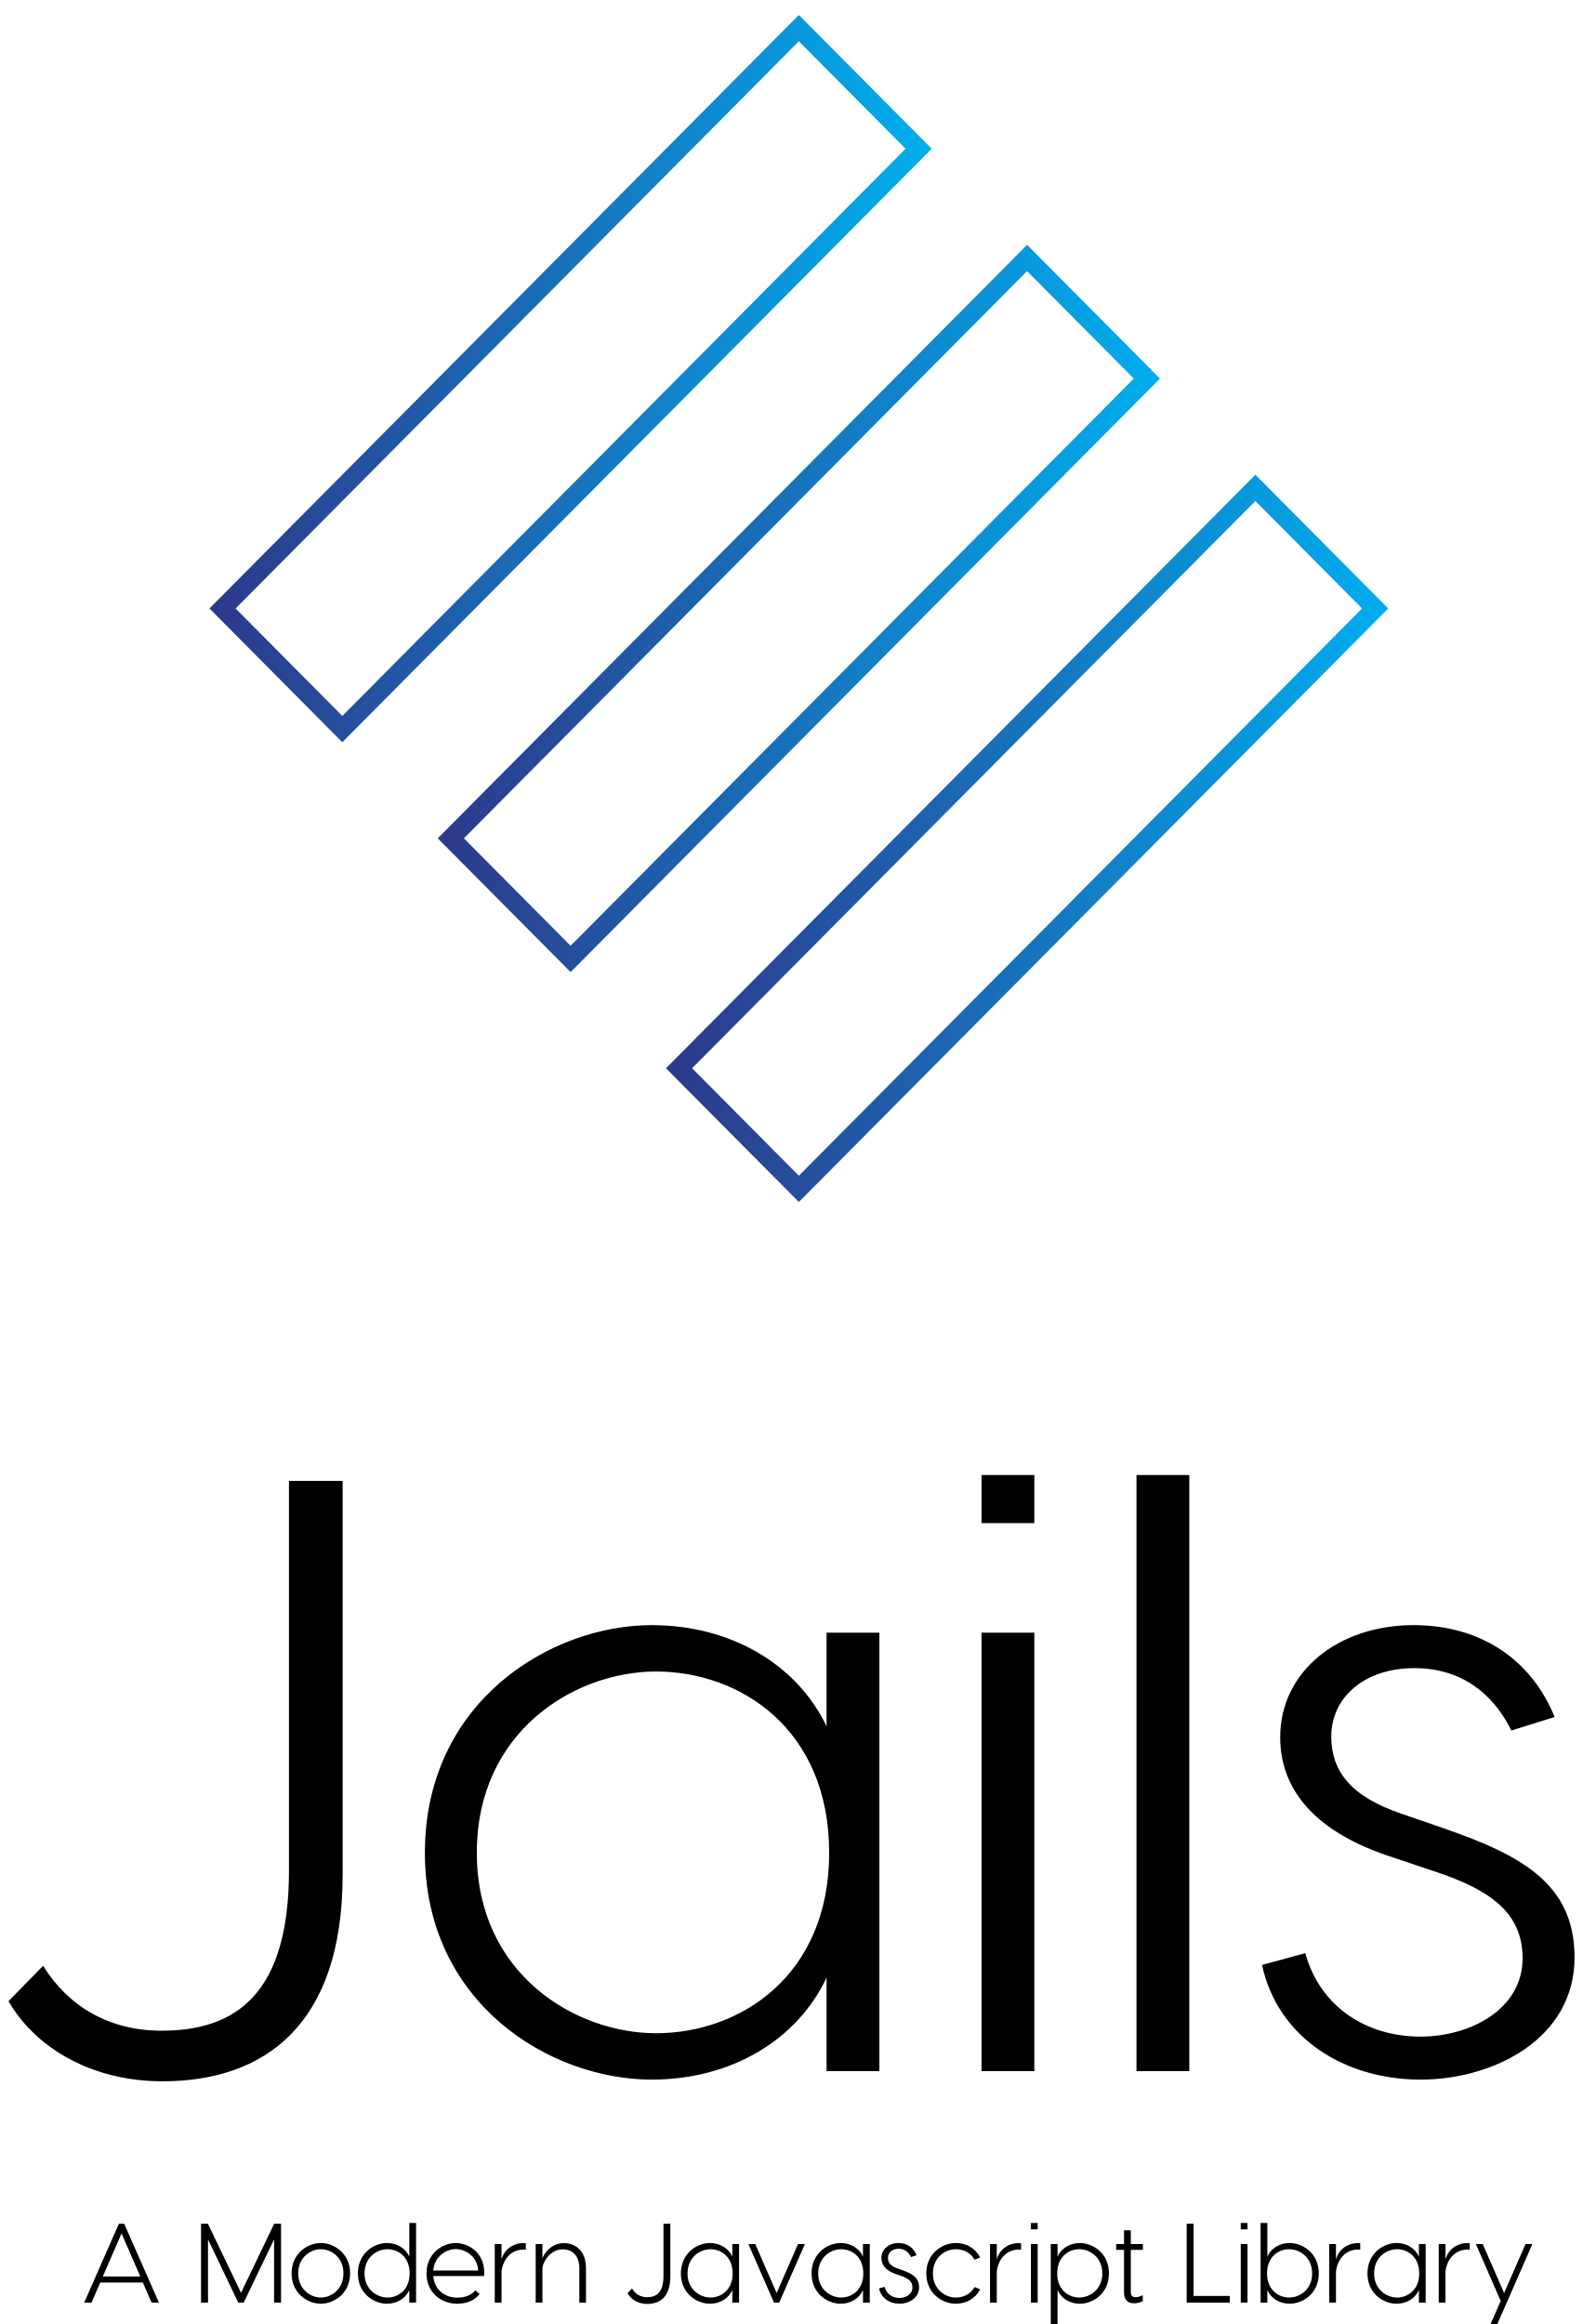
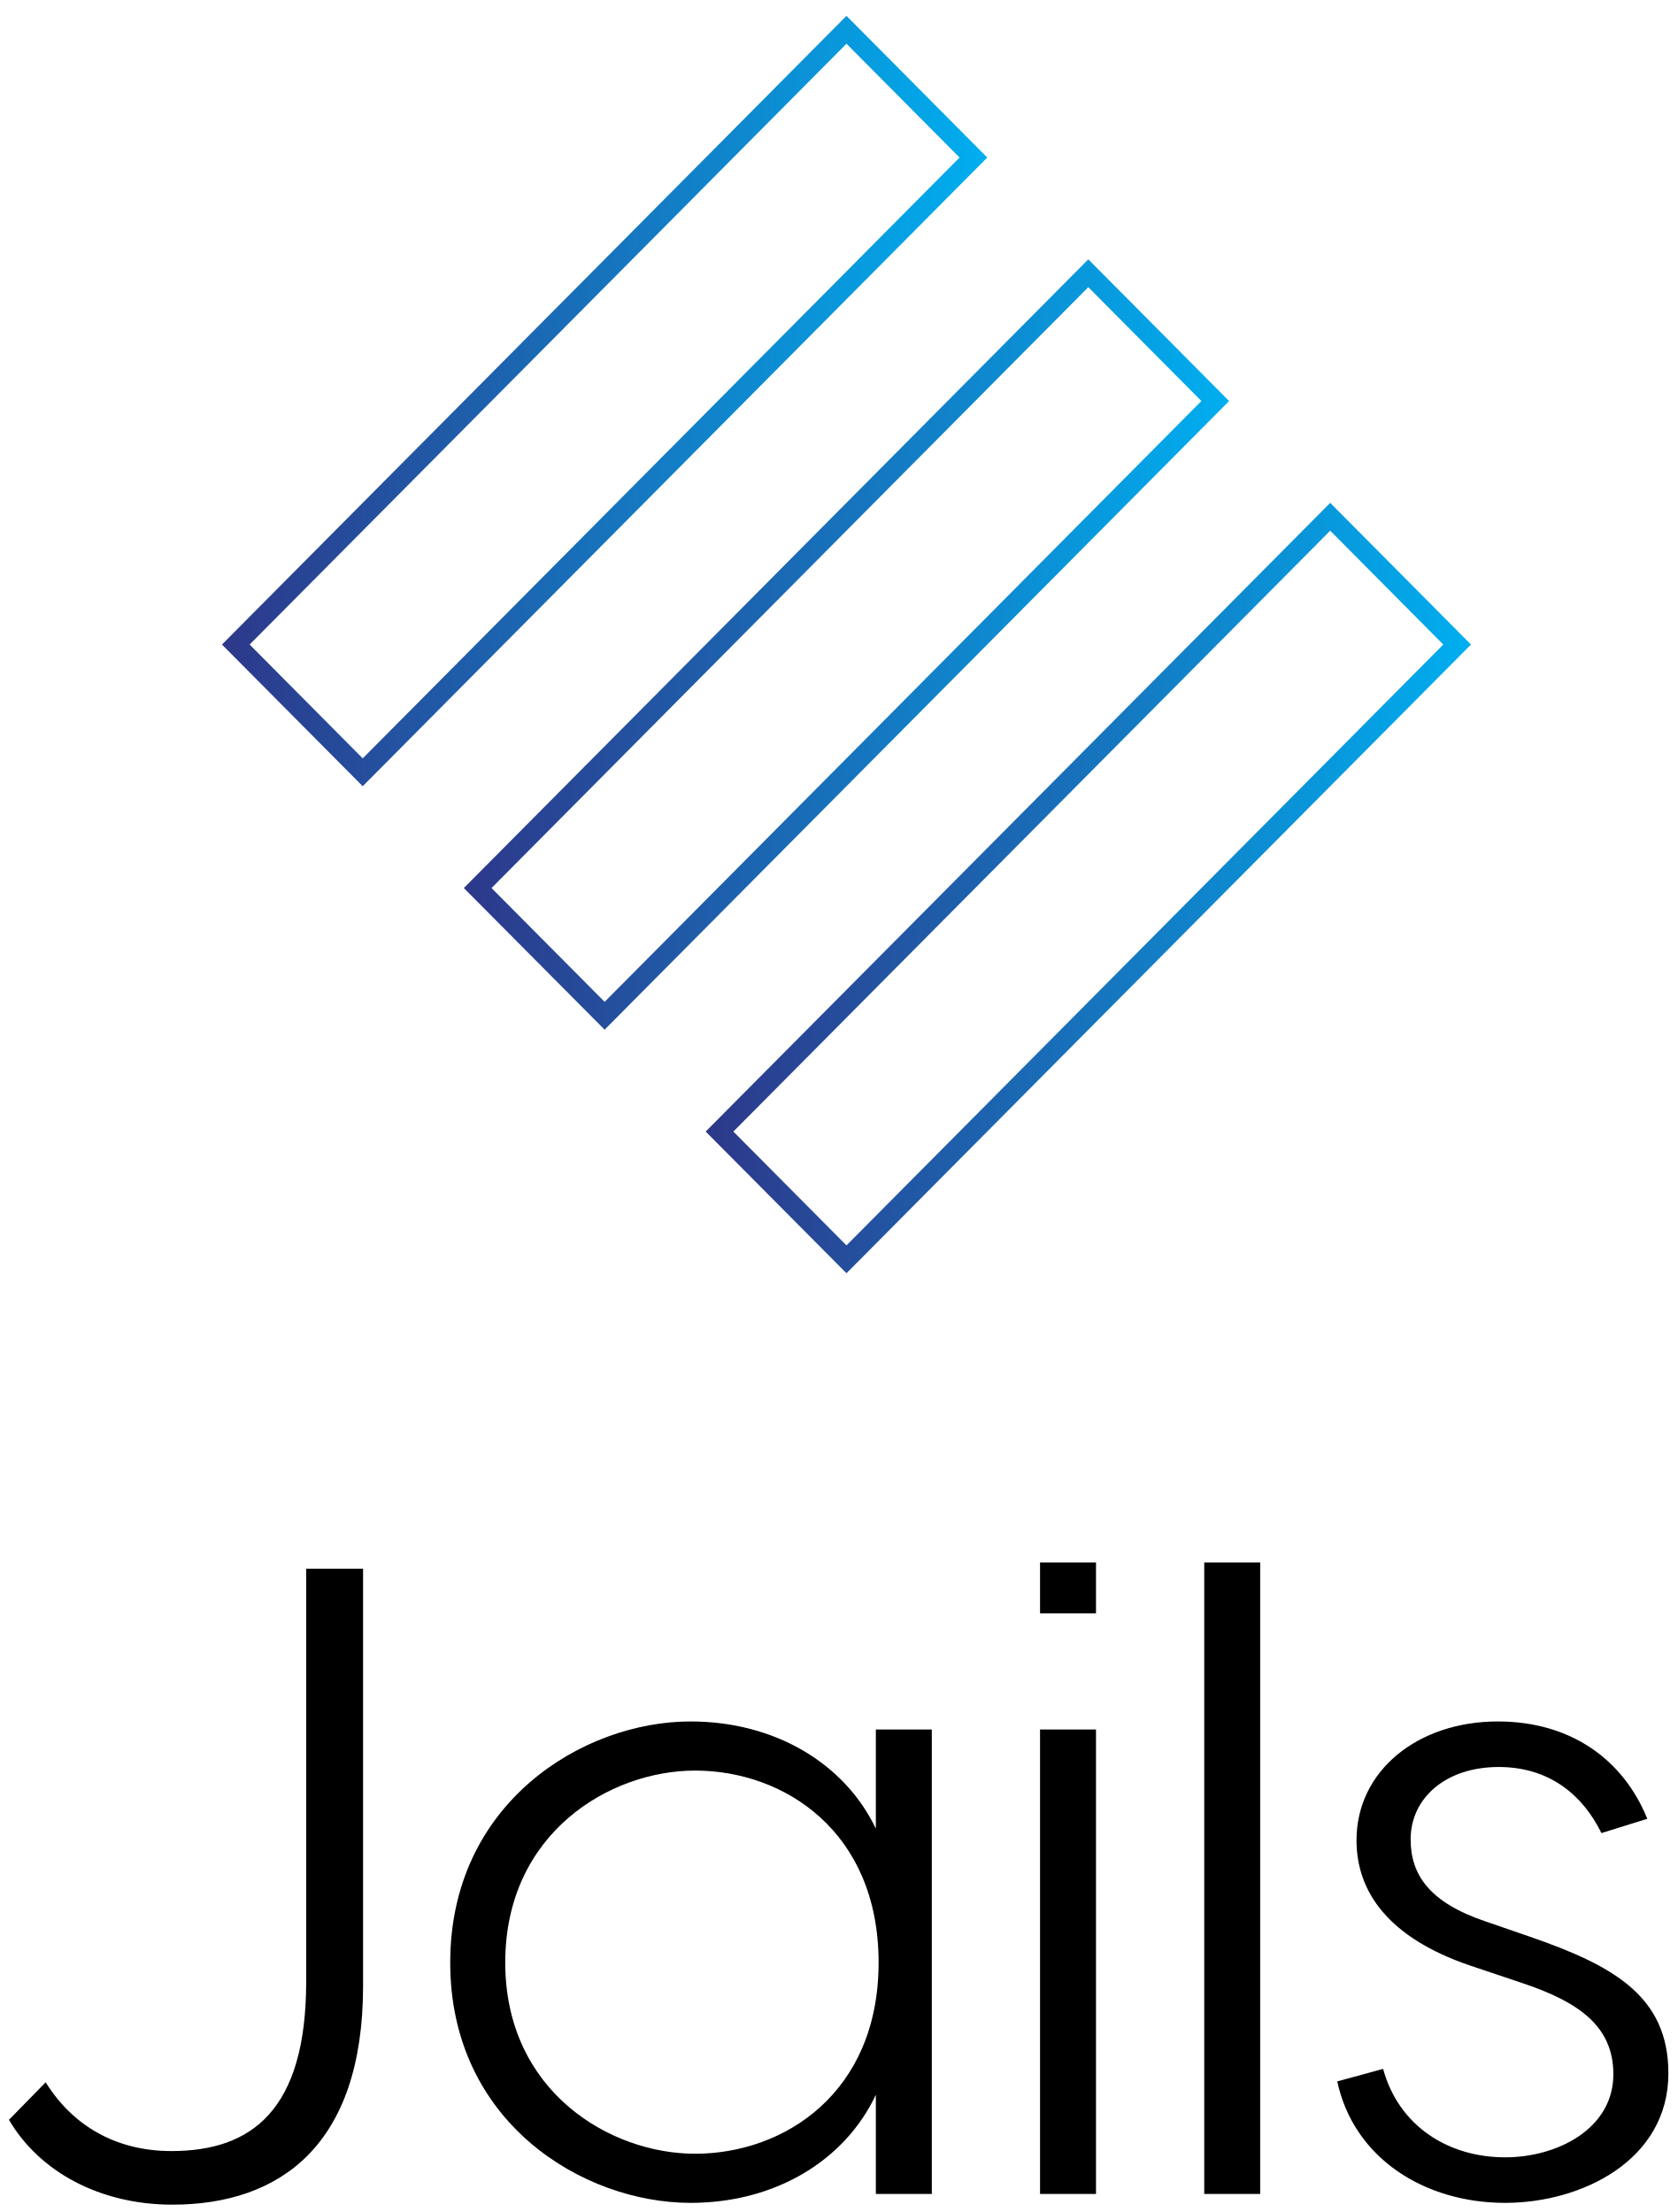
- <svg xmlns="http://www.w3.org/2000/svg" width="94px" height="138px" viewBox="0 0 94 138" version="1.1">
+ <svg xmlns="http://www.w3.org/2000/svg" width="94px" height="124px" viewBox="0 0 94 124" version="1.1">
  <defs>
    <linearGradient x1="0%" y1="0%" x2="100%" y2="0%" id="linearGradient-1">
      <stop stop-color="#2D388A" offset="0%" />
      <stop stop-color="#00AEEF" offset="100%" />
    </linearGradient>
    <linearGradient x1="0%" y1="0%" x2="100%" y2="0%" id="linearGradient-2">
      <stop stop-color="#2D388A" offset="0%" />
      <stop stop-color="#00AEEF" offset="100%" />
    </linearGradient>
  </defs>
  <g id="Page-1" stroke="none" stroke-width="1" fill="none" fill-rule="evenodd">
-     <g id="jails-logo" fill-rule="nonzero">
+     <g id="logo" fill-rule="nonzero">
      <g id="SvgjsG1008" transform="translate(12, 0)">
        <g id="SvgjsG1009">
          <g id="Group" transform="translate(0.194727, 0.886526)">
            <path d="M0.245,35.245 L8.133,43.188 L43.135,7.945 L35.245,0.002 L0.245,35.245 Z M8.133,41.626 L1.797,35.245 L35.245,1.564 L41.582,7.945 L8.133,41.626 Z" id="Shape" fill="url(#linearGradient-1)" />
            <path d="M13.8,48.895 L21.691,56.836 L56.689,21.594 L48.798,13.651 L13.8,48.895 Z M21.691,55.274 L15.353,48.895 L48.798,15.212 L55.136,21.594 L21.691,55.274 Z" id="Shape" fill="url(#linearGradient-2)" />
            <path d="M70.245,35.245 L62.356,27.303 L27.354,62.546 L35.245,70.489 L70.245,35.245 Z M62.356,28.863 L68.692,35.245 L35.245,68.927 L28.907,62.546 L62.356,28.863 Z" id="Shape" fill="url(#linearGradient-1)" />
          </g>
        </g>
      </g>
      <g id="SvgjsG1010" transform="translate(0, 87)" fill="#000000">
        <path d="M20.348,0.939 L20.348,24.321 C20.348,33.284 15.669,36.588 9.654,36.588 C5.593,36.588 2.2,34.736 0.503,31.832 L2.56,29.729 C4.051,32.132 6.467,33.584 9.603,33.584 C14.076,33.584 17.16,31.331 17.16,24.071 L17.16,0.939 L20.348,0.939 Z M38.701,9.501 C43.431,9.501 47.338,11.854 49.086,15.509 L49.086,9.951 L52.222,9.951 L52.222,35.987 L49.086,35.987 L49.086,30.43 C47.338,34.135 43.431,36.488 38.701,36.488 C32.686,36.488 25.232,31.982 25.232,23.019 C25.232,14.057 32.686,9.501 38.701,9.501 L38.701,9.501 Z M38.958,12.255 C34.177,12.255 28.316,15.759 28.316,23.019 C28.316,30.229 34.177,33.734 38.958,33.734 C43.945,33.734 49.24,30.33 49.24,23.019 C49.24,15.659 43.945,12.255 38.958,12.255 Z M61.424,0.588 L61.424,3.442 L58.288,3.442 L58.288,0.588 L61.424,0.588 Z M61.424,9.951 L61.424,35.987 L58.288,35.987 L58.288,9.951 L61.424,9.951 Z M70.626,0.588 L70.626,35.987 L67.49,35.987 L67.49,0.588 L70.626,0.588 Z M89.751,15.759 C88.671,13.556 86.769,12.054 83.993,12.054 C81.011,12.054 79.057,13.807 79.057,16.11 C79.057,18.113 80.137,19.665 83.273,20.716 L85.741,21.567 C90.367,23.17 93.503,24.872 93.503,29.228 C93.503,34.085 88.671,36.488 84.353,36.488 C79.829,36.488 75.87,33.985 74.945,29.679 L77.515,28.978 C78.389,32.182 81.165,33.935 84.353,33.935 C87.283,33.935 90.419,32.332 90.419,29.278 C90.419,26.574 88.465,25.223 85.329,24.171 L82.348,23.17 C77.824,21.618 76.024,19.064 76.024,16.16 C76.024,12.255 79.469,9.501 83.941,9.501 C88.054,9.501 90.984,11.654 92.321,14.958 L89.751,15.759 Z" id="Shape" />
      </g>
-       <g id="SvgjsG1011" transform="translate(5, 132)" fill="#000000">
-         <path d="M4.002,4.729 L3.482,3.538 L0.954,3.538 L0.434,4.729 L0,4.729 L2.06,0.047 L2.376,0.047 L4.437,4.729 L4.002,4.729 Z M1.106,3.177 L3.331,3.177 L2.218,0.622 L1.106,3.177 Z M11.69,0.047 L11.69,4.729 L11.276,4.729 L11.276,0.977 L9.472,4.729 L9.15,4.729 L7.353,0.977 L7.353,4.729 L6.938,4.729 L6.938,0.047 L7.346,0.047 L9.314,4.147 L11.282,0.047 L11.69,0.047 Z M14.054,1.191 C14.83,1.191 15.791,1.799 15.791,2.99 C15.791,4.194 14.83,4.796 14.054,4.796 C13.277,4.796 12.316,4.194 12.316,2.99 C12.316,1.799 13.277,1.191 14.054,1.191 L14.054,1.191 Z M14.054,1.559 C13.455,1.559 12.711,2.027 12.711,2.99 C12.711,3.96 13.455,4.428 14.054,4.428 C14.653,4.428 15.396,3.96 15.396,2.99 C15.396,2.027 14.653,1.559 14.054,1.559 Z M19.306,0 L19.708,0 L19.708,2.167 L19.708,4.729 L19.306,4.729 L19.306,3.987 C19.083,4.482 18.582,4.796 17.977,4.796 C17.207,4.796 16.252,4.194 16.252,2.997 C16.252,1.799 17.207,1.191 17.977,1.191 C18.582,1.191 19.083,1.505 19.306,1.993 L19.306,0 L19.306,0 Z M18.01,4.428 C18.648,4.428 19.326,3.973 19.326,2.997 C19.326,2.013 18.648,1.559 18.01,1.559 C17.397,1.559 16.647,2.027 16.647,2.997 C16.647,3.96 17.397,4.428 18.01,4.428 Z M22.064,1.191 C22.841,1.191 23.861,1.799 23.75,3.151 L20.728,3.151 C20.801,4.013 21.465,4.435 22.143,4.435 C22.624,4.435 22.973,4.294 23.236,4 L23.48,4.221 C23.17,4.615 22.716,4.796 22.137,4.796 C21.255,4.796 20.327,4.187 20.327,2.99 C20.327,1.799 21.288,1.191 22.064,1.191 Z M22.064,1.552 C21.498,1.552 20.807,1.973 20.728,2.823 L23.394,2.823 C23.348,1.973 22.631,1.552 22.064,1.552 L22.064,1.552 Z M26.08,1.197 C26.132,1.197 26.178,1.197 26.225,1.204 L26.225,1.592 C26.172,1.579 26.126,1.579 26.086,1.579 C25.428,1.579 24.888,2.06 24.783,2.883 L24.783,4.729 L24.381,4.729 L24.381,1.251 L24.783,1.251 L24.783,2.181 C24.895,1.672 25.382,1.197 26.08,1.197 Z M28.489,1.197 C29.16,1.197 29.799,1.632 29.799,2.702 L29.799,4.729 L29.404,4.729 L29.404,2.702 C29.404,1.92 28.969,1.565 28.417,1.565 C27.765,1.565 27.298,2.167 27.212,2.642 L27.212,4.729 L26.81,4.729 L26.81,1.251 L27.212,1.251 L27.212,2.114 C27.278,1.853 27.712,1.197 28.489,1.197 Z M34.808,0.047 L34.808,3.171 C34.808,4.368 34.209,4.809 33.439,4.809 C32.919,4.809 32.485,4.562 32.267,4.174 L32.531,3.893 C32.721,4.214 33.031,4.408 33.432,4.408 C34.005,4.408 34.4,4.107 34.4,3.137 L34.4,0.047 L34.808,0.047 L34.808,0.047 Z M37.158,1.191 C37.764,1.191 38.264,1.505 38.488,1.993 L38.488,1.251 L38.889,1.251 L38.889,4.729 L38.488,4.729 L38.488,3.987 C38.264,4.482 37.764,4.796 37.158,4.796 C36.388,4.796 35.433,4.194 35.433,2.997 C35.433,1.799 36.388,1.191 37.158,1.191 L37.158,1.191 Z M37.191,1.559 C36.579,1.559 35.828,2.027 35.828,2.997 C35.828,3.96 36.579,4.428 37.191,4.428 C37.829,4.428 38.507,3.973 38.507,2.997 C38.507,2.013 37.829,1.559 37.191,1.559 Z M42.799,1.251 L41.272,4.729 L40.963,4.729 L39.442,1.251 L39.85,1.251 L41.121,4.161 L42.391,1.251 L42.799,1.251 Z M44.919,1.191 C45.524,1.191 46.025,1.505 46.248,1.993 L46.248,1.251 L46.65,1.251 L46.65,4.729 L46.248,4.729 L46.248,3.987 C46.025,4.482 45.524,4.796 44.919,4.796 C44.149,4.796 43.194,4.194 43.194,2.997 C43.194,1.799 44.149,1.191 44.919,1.191 L44.919,1.191 Z M44.952,1.559 C44.34,1.559 43.589,2.027 43.589,2.997 C43.589,3.96 44.34,4.428 44.952,4.428 C45.59,4.428 46.268,3.973 46.268,2.997 C46.268,2.013 45.59,1.559 44.952,1.559 Z M49.099,2.027 C48.96,1.732 48.717,1.532 48.361,1.532 C47.98,1.532 47.73,1.766 47.73,2.074 C47.73,2.341 47.868,2.548 48.269,2.689 L48.585,2.803 C49.178,3.017 49.579,3.244 49.579,3.826 C49.579,4.475 48.96,4.796 48.408,4.796 C47.828,4.796 47.321,4.462 47.203,3.886 L47.532,3.793 C47.644,4.221 47.999,4.455 48.408,4.455 C48.783,4.455 49.184,4.241 49.184,3.833 C49.184,3.472 48.934,3.291 48.533,3.151 L48.151,3.017 C47.572,2.809 47.341,2.468 47.341,2.08 C47.341,1.559 47.782,1.191 48.355,1.191 C48.881,1.191 49.257,1.478 49.428,1.92 L49.099,2.027 Z M51.758,1.191 C52.37,1.191 52.916,1.485 53.206,2.047 L52.877,2.181 C52.647,1.779 52.238,1.559 51.758,1.559 C51.146,1.559 50.402,2.027 50.402,2.997 C50.402,3.96 51.146,4.428 51.758,4.428 C52.238,4.428 52.647,4.207 52.877,3.806 L53.206,3.94 C52.916,4.502 52.37,4.796 51.758,4.796 C50.968,4.796 50.007,4.194 50.007,2.997 C50.007,1.799 50.968,1.191 51.758,1.191 Z M55.49,1.197 C55.543,1.197 55.589,1.197 55.635,1.204 L55.635,1.592 C55.582,1.579 55.536,1.579 55.497,1.579 C54.839,1.579 54.299,2.06 54.193,2.883 L54.193,4.729 L53.792,4.729 L53.792,1.251 L54.193,1.251 L54.193,2.181 C54.305,1.672 54.792,1.197 55.49,1.197 Z M56.622,1.38777878e-17 L56.622,0.381 L56.221,0.381 L56.221,1.38777878e-17 L56.622,1.38777878e-17 Z M56.622,1.251 L56.622,4.729 L56.221,4.729 L56.221,1.251 L56.622,1.251 Z M59.13,1.191 C59.9,1.191 60.855,1.799 60.855,2.997 C60.855,4.194 59.9,4.796 59.13,4.796 C58.525,4.796 58.024,4.482 57.801,3.987 L57.801,6 L57.399,6 L57.399,3.779 L57.399,1.251 L57.801,1.251 L57.801,1.993 C58.024,1.505 58.525,1.191 59.13,1.191 Z M59.097,4.428 C59.71,4.428 60.46,3.96 60.46,2.997 C60.46,2.027 59.71,1.559 59.097,1.559 C58.459,1.559 57.781,2.013 57.781,2.997 C57.781,3.973 58.459,4.428 59.097,4.428 Z M62.869,1.599 L62.152,1.599 L62.152,4.08 C62.152,4.294 62.244,4.408 62.422,4.408 C62.593,4.408 62.718,4.361 62.863,4.288 L62.863,4.642 C62.718,4.722 62.566,4.769 62.316,4.769 C62.027,4.769 61.75,4.615 61.75,4.134 L61.75,1.599 L61.283,1.599 L61.283,1.251 L61.75,1.251 L61.75,0.435 L62.152,0.435 L62.152,1.251 L62.869,1.251 L62.869,1.599 Z M65.877,4.334 L68.03,4.334 L68.03,4.729 L65.469,4.729 L65.469,0.047 L65.877,0.047 L65.877,4.334 Z M69.083,1.38777878e-17 L69.083,0.381 L68.682,0.381 L68.682,1.38777878e-17 L69.083,1.38777878e-17 Z M69.083,1.251 L69.083,4.729 L68.682,4.729 L68.682,1.251 L69.083,1.251 Z M71.591,1.191 C72.361,1.191 73.316,1.799 73.316,2.997 C73.316,4.194 72.361,4.796 71.591,4.796 C70.985,4.796 70.485,4.482 70.261,3.987 L70.261,4.729 L69.86,4.729 L69.86,1.251 L69.86,0 L70.261,0 L70.261,1.993 C70.485,1.505 70.985,1.191 71.591,1.191 Z M71.558,4.428 C72.17,4.428 72.921,3.96 72.921,2.997 C72.921,2.027 72.17,1.559 71.558,1.559 C70.92,1.559 70.242,2.013 70.242,2.997 C70.242,3.973 70.92,4.428 71.558,4.428 Z M75.633,1.197 C75.685,1.197 75.731,1.197 75.777,1.204 L75.777,1.592 C75.725,1.579 75.679,1.579 75.639,1.579 C74.981,1.579 74.441,2.06 74.336,2.883 L74.336,4.729 L73.934,4.729 L73.934,1.251 L74.336,1.251 L74.336,2.181 C74.448,1.672 74.935,1.197 75.633,1.197 Z M77.93,1.191 C78.535,1.191 79.036,1.505 79.26,1.993 L79.26,1.251 L79.661,1.251 L79.661,4.729 L79.26,4.729 L79.26,3.987 C79.036,4.482 78.535,4.796 77.93,4.796 C77.16,4.796 76.205,4.194 76.205,2.997 C76.205,1.799 77.16,1.191 77.93,1.191 L77.93,1.191 Z M77.963,1.559 C77.351,1.559 76.6,2.027 76.6,2.997 C76.6,3.96 77.351,4.428 77.963,4.428 C78.601,4.428 79.279,3.973 79.279,2.997 C79.279,2.013 78.601,1.559 77.963,1.559 Z M82.136,1.197 C82.189,1.197 82.235,1.197 82.281,1.204 L82.281,1.592 C82.228,1.579 82.182,1.579 82.143,1.579 C81.484,1.579 80.945,2.06 80.839,2.883 L80.839,4.729 L80.438,4.729 L80.438,1.251 L80.839,1.251 L80.839,2.181 C80.951,1.672 81.438,1.197 82.136,1.197 Z M85.592,1.251 L86,1.251 L83.92,6 L83.518,6 L84.117,4.629 L82.643,1.251 L83.051,1.251 L84.321,4.161 L85.592,1.251 Z" id="Shape" />
-       </g>
    </g>
  </g>
</svg>
